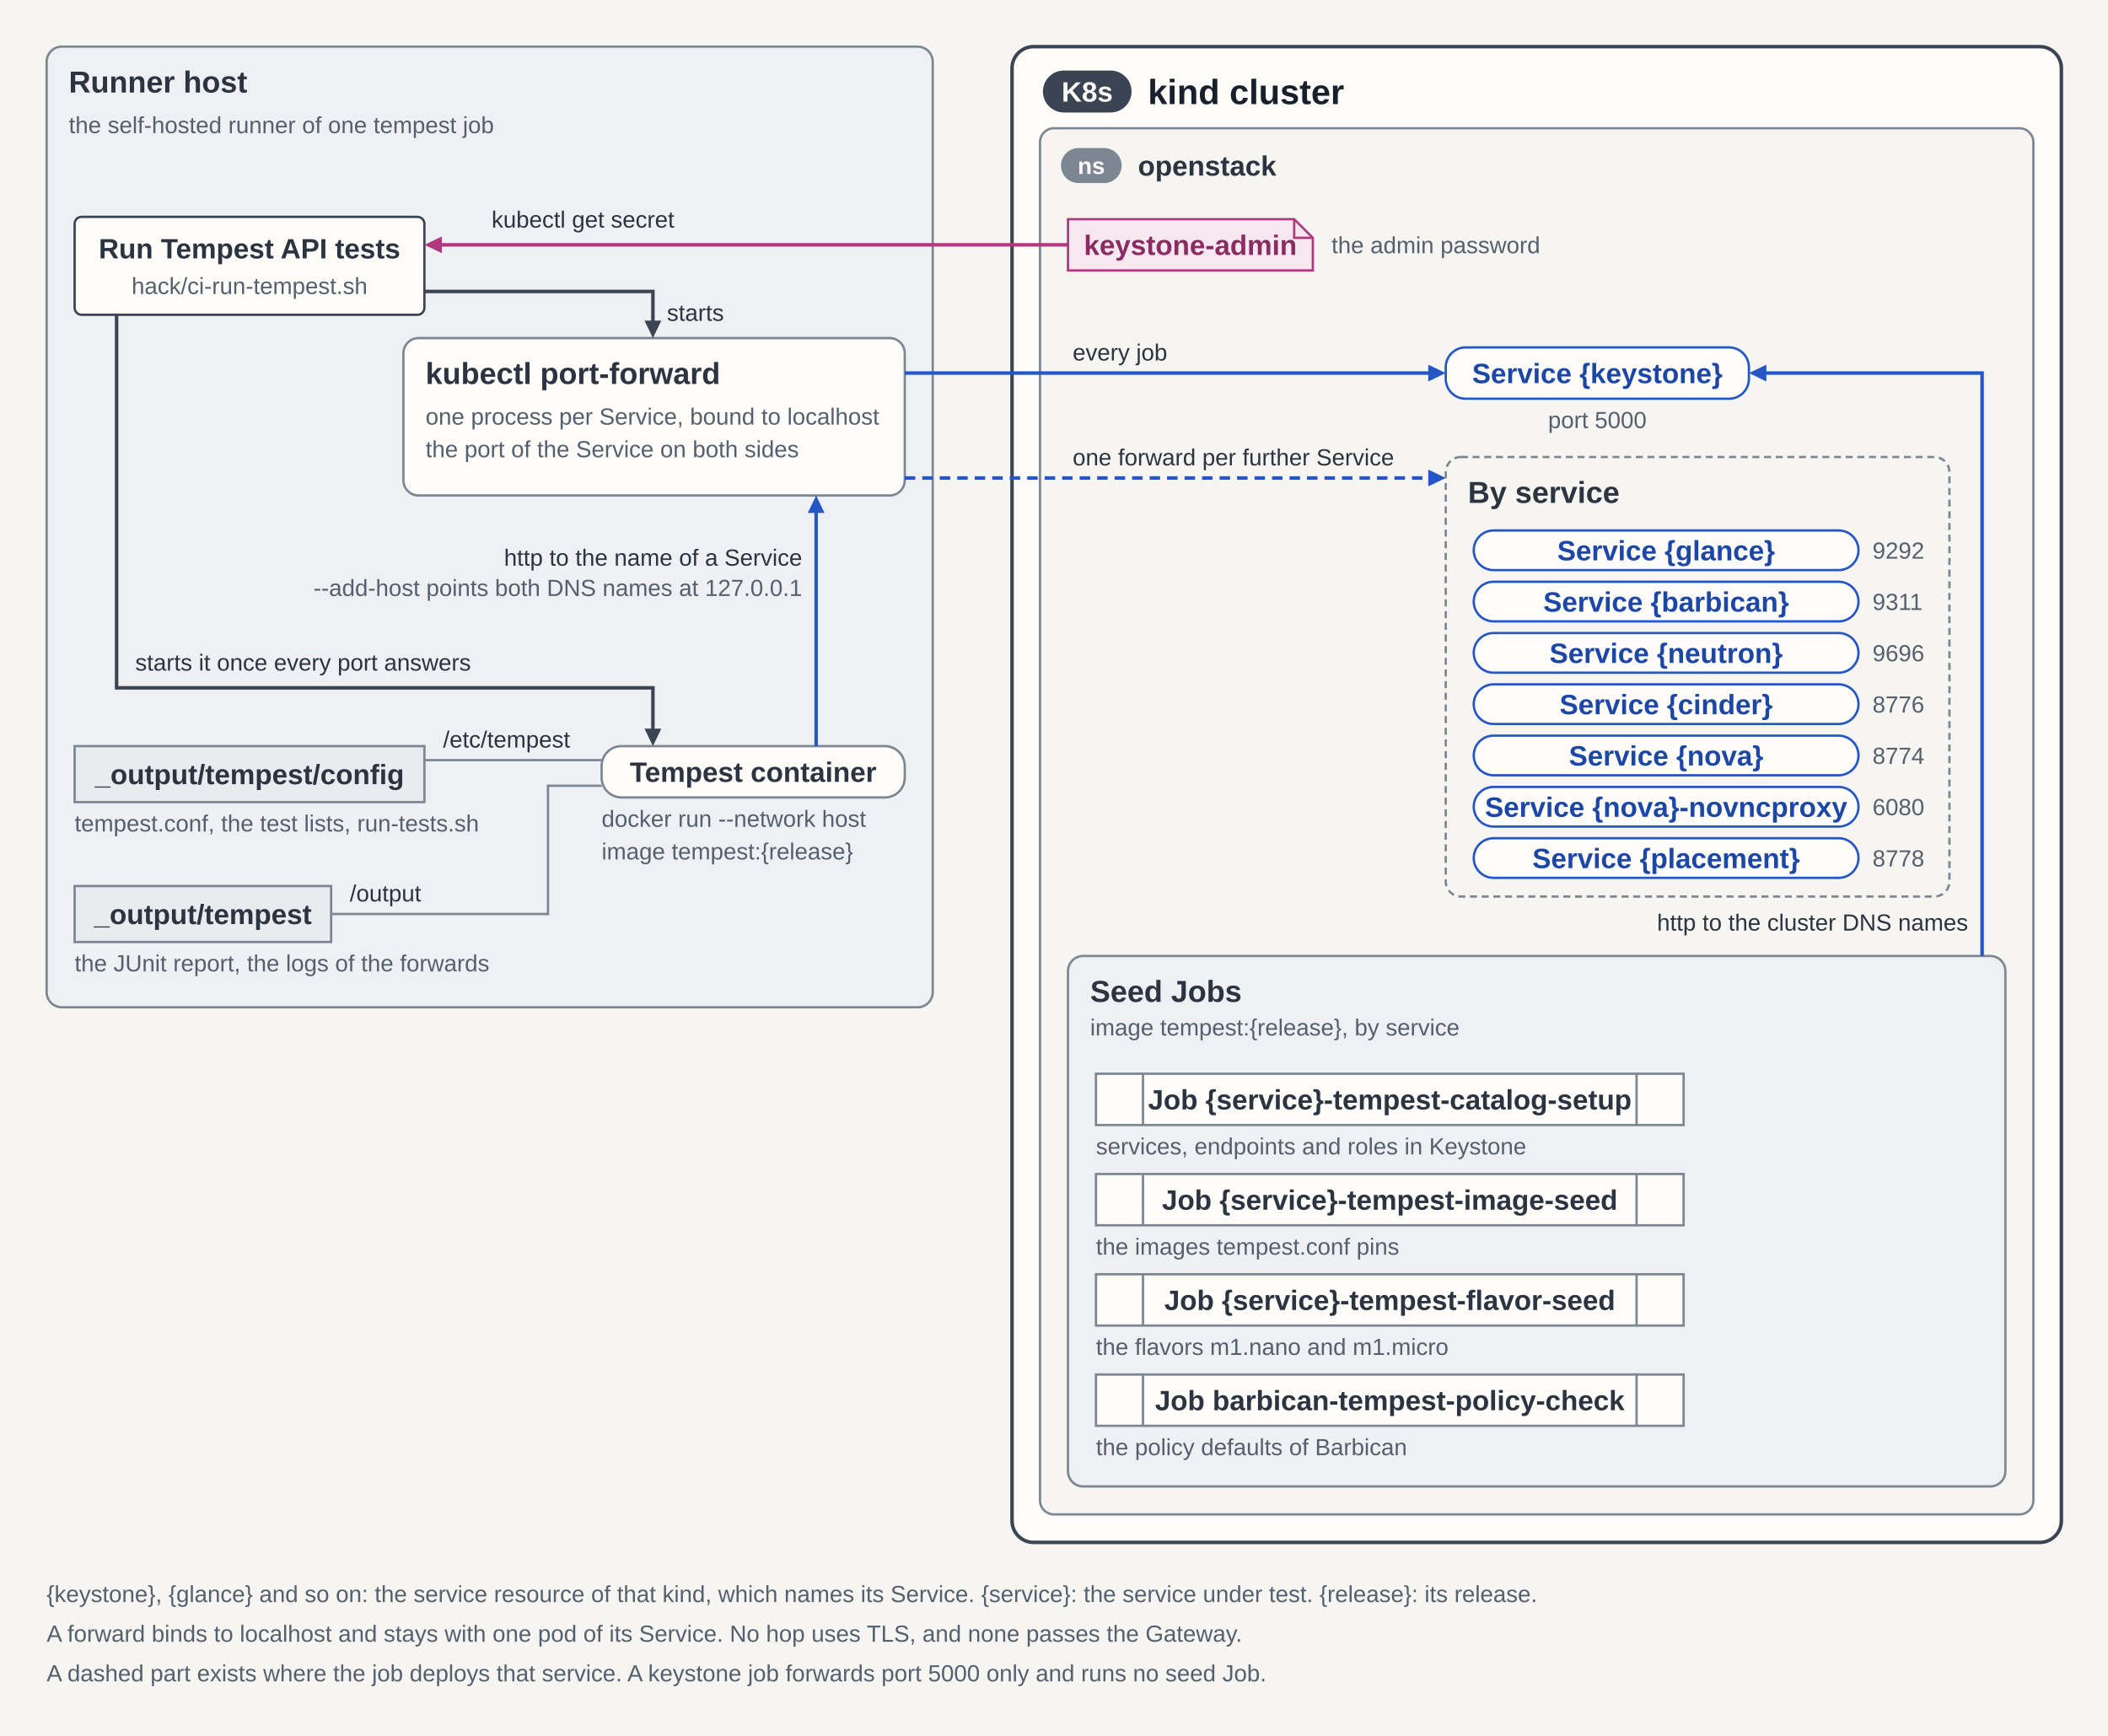
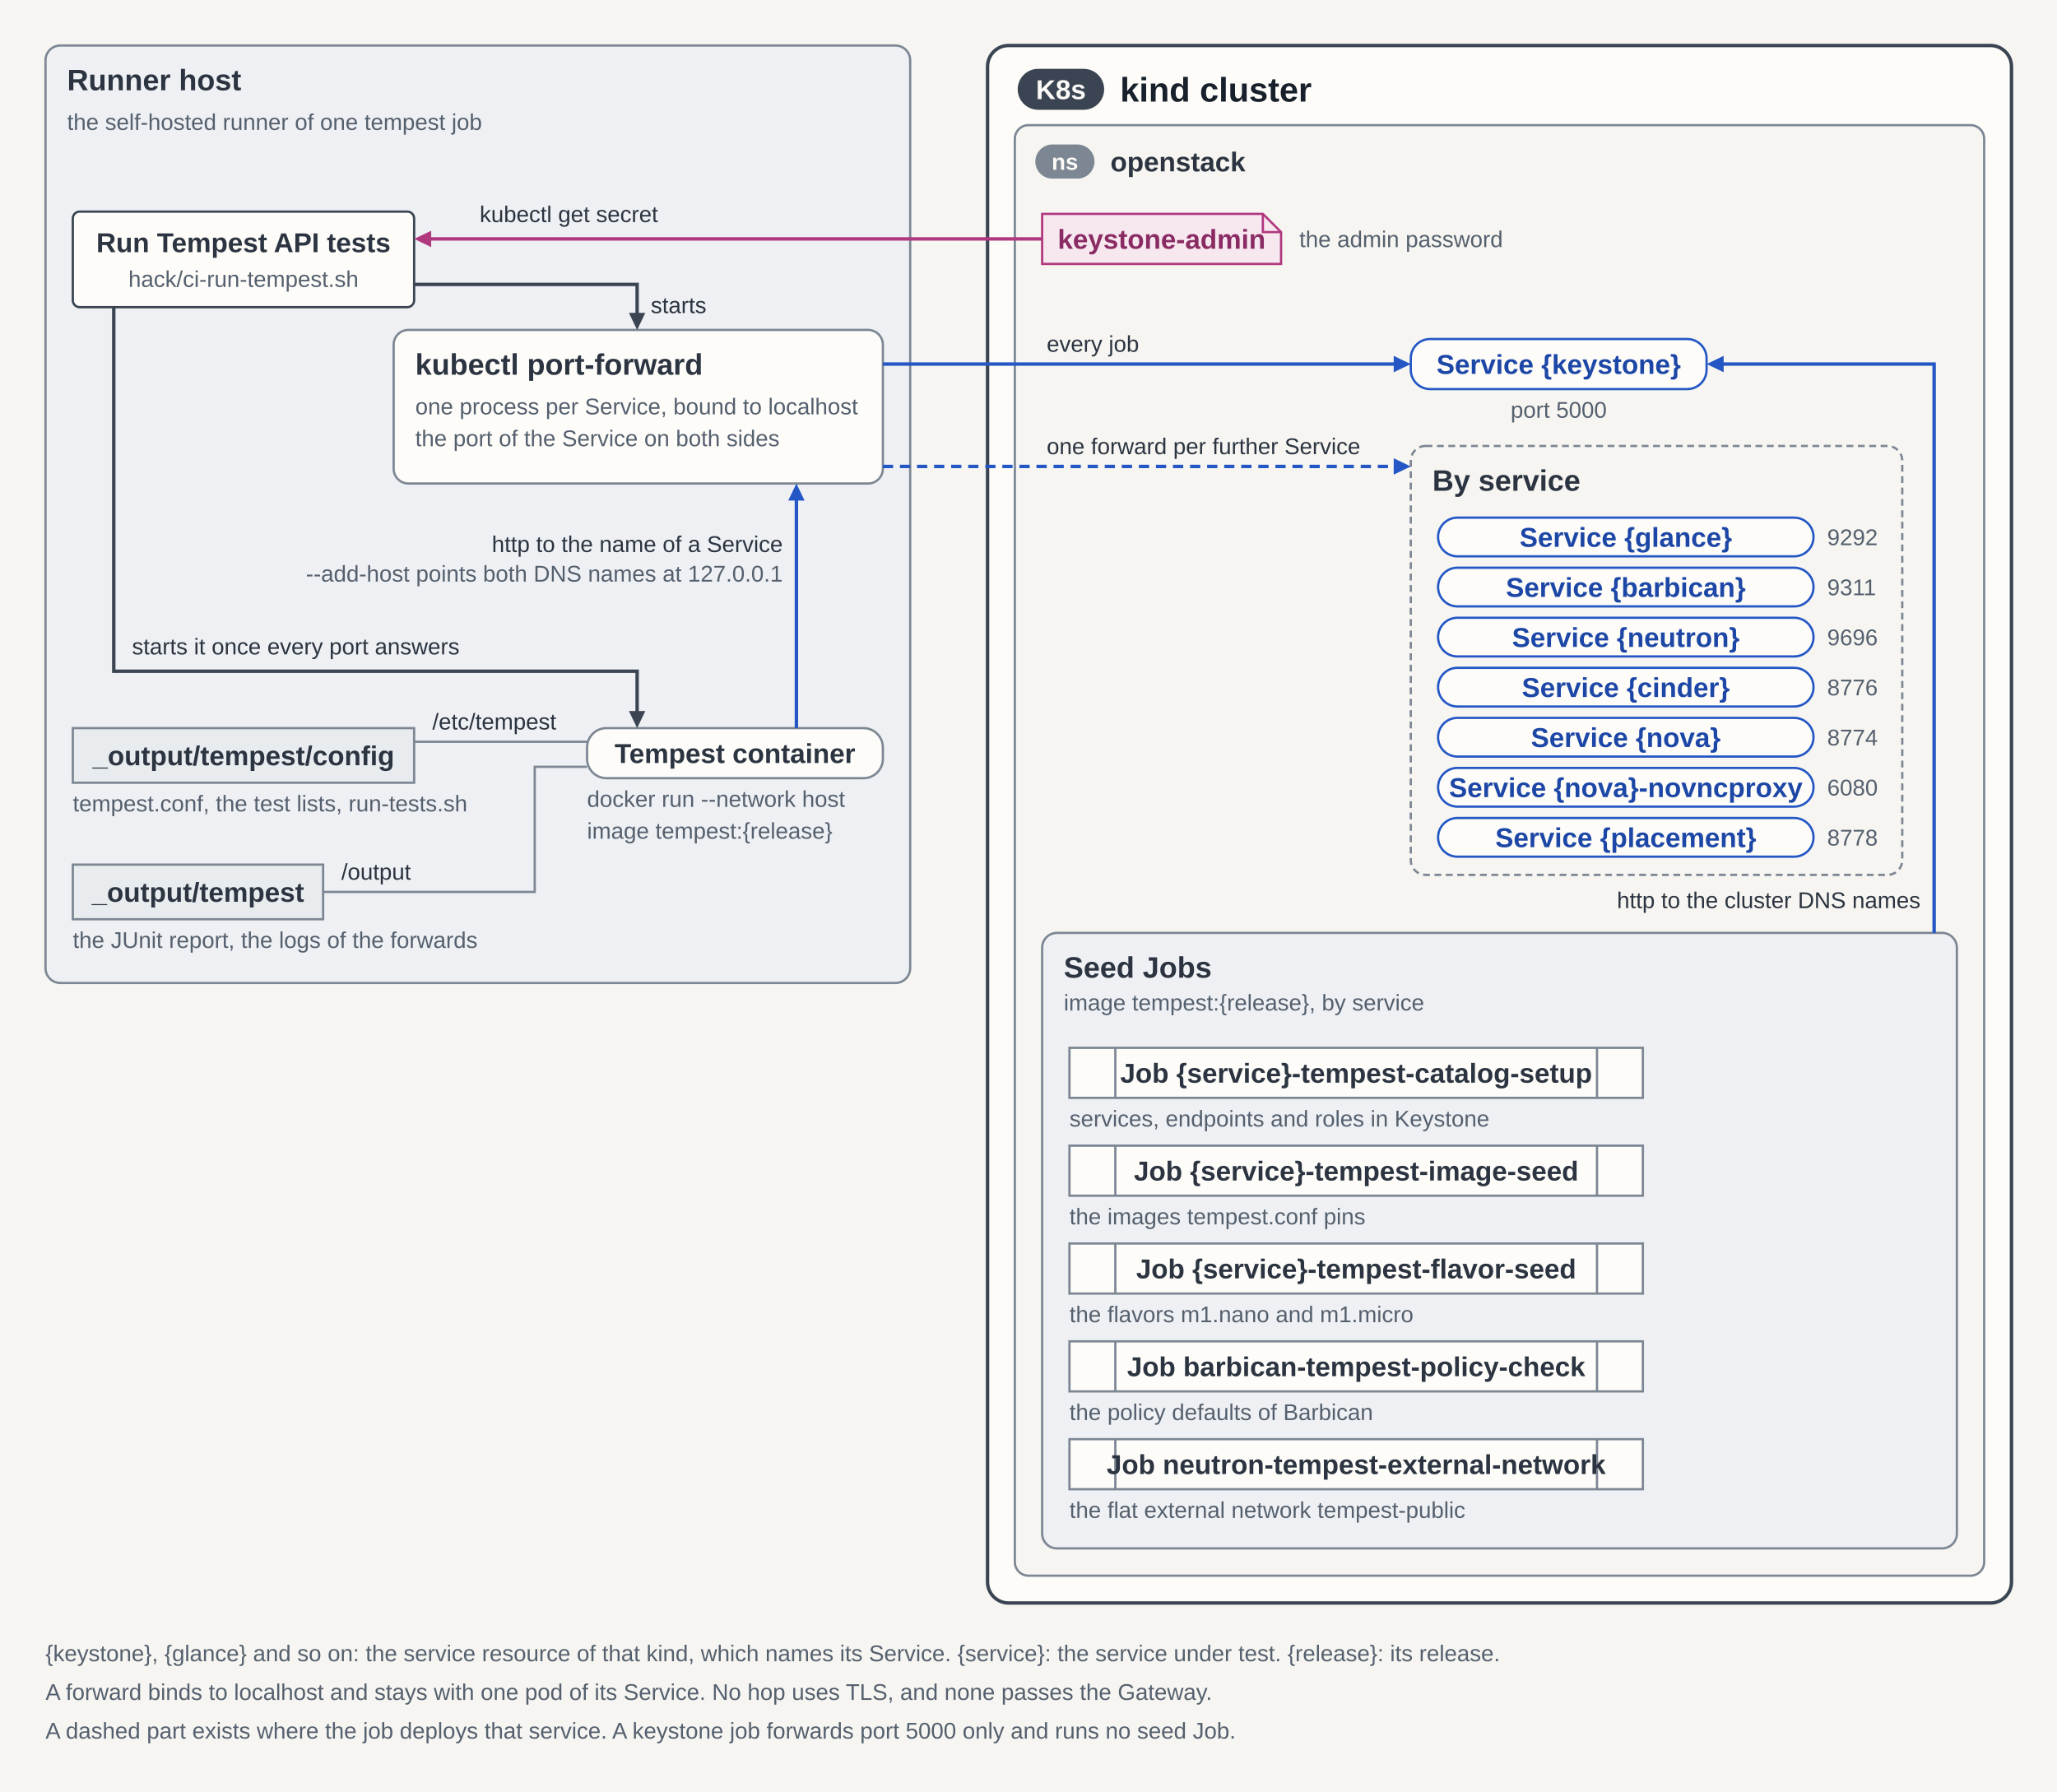
- <svg xmlns="http://www.w3.org/2000/svg" width="1808" height="1489" viewBox="0 0 1808 1489" font-family="'IBM Plex Sans', Arial, Helvetica, sans-serif" role="img" aria-label="Test bed of a Tempest job">
-   <rect width="1808" height="1489" fill="#F6F5F1" />
+ <svg xmlns="http://www.w3.org/2000/svg" width="1808" height="1575" viewBox="0 0 1808 1575" font-family="'IBM Plex Sans', Arial, Helvetica, sans-serif" role="img" aria-label="Test bed of a Tempest job">
+   <rect width="1808" height="1575" fill="#F6F5F1" />
  <rect x="40" y="40" width="760" height="824" rx="13" fill="#EEF0F3" stroke="#7D8794" stroke-width="2" />
  <text x="59" y="79.36" font-size="26" font-weight="700" fill="#2B3440">Runner host</text>
  <text x="59" y="114.2" font-size="20" font-weight="400" fill="#55606E">the self-hosted runner of one tempest job</text>
  <rect x="64" y="186" width="300" height="84" rx="6" fill="#FDFCF9" stroke="#3A4452" stroke-width="2" />
  <text x="214" y="221.64" font-size="24" font-weight="700" fill="#2B3440" text-anchor="middle">Run Tempest API tests</text>
  <text x="214" y="252.2" font-size="20" font-weight="400" fill="#55606E" text-anchor="middle">hack/ci-run-tempest.sh</text>
  <rect x="346" y="290" width="430" height="135" rx="13" fill="#FDFCF9" stroke="#7D8794" stroke-width="2" />
  <text x="365" y="329.36" font-size="26" font-weight="700" fill="#2B3440">kubectl port-forward</text>
  <text x="365" y="364.2" font-size="20" font-weight="400" fill="#55606E">one process per Service, bound to localhost</text>
  <text x="365" y="392.2" font-size="20" font-weight="400" fill="#55606E">the port of the Service on both sides</text>
  <rect x="516" y="640" width="260" height="44" rx="17" fill="#FDFCF9" stroke="#7D8794" stroke-width="2" />
  <text x="646" y="670.64" font-size="24" font-weight="600" fill="#2B3440" text-anchor="middle">Tempest container</text>
  <text x="516" y="709.2" font-size="20" font-weight="400" fill="#55606E">docker run --network host</text>
  <text x="516" y="737.2" font-size="20" font-weight="400" fill="#55606E">image tempest:{release}</text>
  <rect x="64" y="640" width="300" height="48" fill="#E9ECEF" stroke="#7D8794" stroke-width="2" />
  <text x="214" y="672.64" font-size="24" font-weight="600" fill="#2B3440" text-anchor="middle">_output/tempest/config</text>
  <text x="64" y="713.2" font-size="20" font-weight="400" fill="#55606E">tempest.conf, the test lists, run-tests.sh</text>
  <rect x="64" y="760" width="220" height="48" fill="#E9ECEF" stroke="#7D8794" stroke-width="2" />
  <text x="174" y="792.64" font-size="24" font-weight="600" fill="#2B3440" text-anchor="middle">_output/tempest</text>
  <text x="64" y="833.2" font-size="20" font-weight="400" fill="#55606E">the JUnit report, the logs of the forwards</text>
-   <rect x="868" y="40" width="900" height="1283" rx="18.5" fill="#FDFCF9" stroke="#3A4452" stroke-width="3" />
+   <rect x="868" y="40" width="900" height="1369" rx="18.5" fill="#FDFCF9" stroke="#3A4452" stroke-width="3" />
  <rect x="894.5" y="60.5" width="76" height="36" rx="18" fill="#3A4452" />
  <text x="932.5" y="87.14" font-size="24" font-weight="700" fill="#FBFAF7" text-anchor="middle">K8s</text>
  <text x="984.5" y="89.3" font-size="30" font-weight="700" fill="#17202B">kind cluster</text>
-   <rect x="892" y="110" width="852" height="1189" rx="12" fill="#F6F5F1" stroke="#7D8794" stroke-width="2" />
+   <rect x="892" y="110" width="852" height="1275" rx="12" fill="#F6F5F1" stroke="#7D8794" stroke-width="2" />
  <rect x="910" y="127" width="52" height="30" rx="15" fill="#7D8794" />
  <text x="936" y="149.2" font-size="20" font-weight="700" fill="#FBFAF7" text-anchor="middle">ns</text>
  <text x="976" y="150.64" font-size="24" font-weight="700" fill="#2B3440">openstack</text>
  <path d="M916 188 H1110 L1126 204 V232 H916 Z" fill="#F7E8F0" stroke="#B0387F" stroke-width="2" />
  <polyline points="1110,188 1110,204 1126,204" fill="none" stroke="#B0387F" stroke-width="2" />
  <text x="1021" y="218.64" font-size="24" font-weight="600" fill="#8A2B63" text-anchor="middle">keystone-admin</text>
  <text x="1142" y="217.2" font-size="20" font-weight="400" fill="#55606E">the admin password</text>
  <rect x="1240" y="298" width="260" height="44" rx="17" fill="#FDFCF9" stroke="#2457C5" stroke-width="2" />
  <text x="1370" y="328.64" font-size="24" font-weight="600" fill="#1D47A6" text-anchor="middle">Service {keystone}</text>
  <text x="1370" y="367.2" font-size="20" font-weight="400" fill="#55606E" text-anchor="middle">port 5000</text>
  <rect x="1240" y="392" width="432" height="377" rx="13" fill="none" stroke="#7D8794" stroke-width="2" stroke-dasharray="6 4" />
  <text x="1259" y="431.36" font-size="26" font-weight="700" fill="#2B3440">By service</text>
  <rect x="1264" y="455" width="330" height="34" rx="17" fill="#FDFCF9" stroke="#2457C5" stroke-width="2" />
  <text x="1429" y="480.64" font-size="24" font-weight="600" fill="#1D47A6" text-anchor="middle">Service {glance}</text>
  <text x="1606" y="479.2" font-size="20" font-weight="400" fill="#55606E">9292</text>
  <rect x="1264" y="499" width="330" height="34" rx="17" fill="#FDFCF9" stroke="#2457C5" stroke-width="2" />
  <text x="1429" y="524.64" font-size="24" font-weight="600" fill="#1D47A6" text-anchor="middle">Service {barbican}</text>
  <text x="1606" y="523.2" font-size="20" font-weight="400" fill="#55606E">9311</text>
  <rect x="1264" y="543" width="330" height="34" rx="17" fill="#FDFCF9" stroke="#2457C5" stroke-width="2" />
  <text x="1429" y="568.64" font-size="24" font-weight="600" fill="#1D47A6" text-anchor="middle">Service {neutron}</text>
  <text x="1606" y="567.2" font-size="20" font-weight="400" fill="#55606E">9696</text>
  <rect x="1264" y="587" width="330" height="34" rx="17" fill="#FDFCF9" stroke="#2457C5" stroke-width="2" />
  <text x="1429" y="612.64" font-size="24" font-weight="600" fill="#1D47A6" text-anchor="middle">Service {cinder}</text>
  <text x="1606" y="611.2" font-size="20" font-weight="400" fill="#55606E">8776</text>
  <rect x="1264" y="631" width="330" height="34" rx="17" fill="#FDFCF9" stroke="#2457C5" stroke-width="2" />
  <text x="1429" y="656.64" font-size="24" font-weight="600" fill="#1D47A6" text-anchor="middle">Service {nova}</text>
  <text x="1606" y="655.2" font-size="20" font-weight="400" fill="#55606E">8774</text>
  <rect x="1264" y="675" width="330" height="34" rx="17" fill="#FDFCF9" stroke="#2457C5" stroke-width="2" />
  <text x="1429" y="700.64" font-size="24" font-weight="600" fill="#1D47A6" text-anchor="middle">Service {nova}-novncproxy</text>
  <text x="1606" y="699.2" font-size="20" font-weight="400" fill="#55606E">6080</text>
  <rect x="1264" y="719" width="330" height="34" rx="17" fill="#FDFCF9" stroke="#2457C5" stroke-width="2" />
  <text x="1429" y="744.64" font-size="24" font-weight="600" fill="#1D47A6" text-anchor="middle">Service {placement}</text>
  <text x="1606" y="743.2" font-size="20" font-weight="400" fill="#55606E">8778</text>
-   <rect x="916" y="820" width="804" height="455" rx="13" fill="#EEF0F3" stroke="#7D8794" stroke-width="2" />
+   <rect x="916" y="820" width="804" height="541" rx="13" fill="#EEF0F3" stroke="#7D8794" stroke-width="2" />
  <text x="935" y="859.36" font-size="26" font-weight="700" fill="#2B3440">Seed Jobs</text>
  <text x="935" y="888.2" font-size="20" font-weight="400" fill="#55606E">image tempest:{release}, by service</text>
  <rect x="940" y="921" width="504" height="44" fill="#FDFCF9" stroke="#7D8794" stroke-width="2" />
  <path d="M980.32 921 V965 M1403.68 921 V965" fill="none" stroke="#7D8794" stroke-width="2" />
  <text x="1192" y="951.64" font-size="24" font-weight="600" fill="#2B3440" text-anchor="middle">Job {service}-tempest-catalog-setup</text>
  <text x="940" y="990.2" font-size="20" font-weight="400" fill="#55606E">services, endpoints and roles in Keystone</text>
  <rect x="940" y="1007" width="504" height="44" fill="#FDFCF9" stroke="#7D8794" stroke-width="2" />
  <path d="M980.32 1007 V1051 M1403.68 1007 V1051" fill="none" stroke="#7D8794" stroke-width="2" />
  <text x="1192" y="1037.64" font-size="24" font-weight="600" fill="#2B3440" text-anchor="middle">Job {service}-tempest-image-seed</text>
  <text x="940" y="1076.2" font-size="20" font-weight="400" fill="#55606E">the images tempest.conf pins</text>
  <rect x="940" y="1093" width="504" height="44" fill="#FDFCF9" stroke="#7D8794" stroke-width="2" />
  <path d="M980.32 1093 V1137 M1403.68 1093 V1137" fill="none" stroke="#7D8794" stroke-width="2" />
  <text x="1192" y="1123.64" font-size="24" font-weight="600" fill="#2B3440" text-anchor="middle">Job {service}-tempest-flavor-seed</text>
  <text x="940" y="1162.2" font-size="20" font-weight="400" fill="#55606E">the flavors m1.nano and m1.micro</text>
  <rect x="940" y="1179" width="504" height="44" fill="#FDFCF9" stroke="#7D8794" stroke-width="2" />
  <path d="M980.32 1179 V1223 M1403.68 1179 V1223" fill="none" stroke="#7D8794" stroke-width="2" />
  <text x="1192" y="1209.64" font-size="24" font-weight="600" fill="#2B3440" text-anchor="middle">Job barbican-tempest-policy-check</text>
  <text x="940" y="1248.2" font-size="20" font-weight="400" fill="#55606E">the policy defaults of Barbican</text>
+   <rect x="940" y="1265" width="504" height="44" fill="#FDFCF9" stroke="#7D8794" stroke-width="2" />
+   <path d="M980.32 1265 V1309 M1403.68 1265 V1309" fill="none" stroke="#7D8794" stroke-width="2" />
+   <text x="1192" y="1295.64" font-size="24" font-weight="600" fill="#2B3440" text-anchor="middle">Job neutron-tempest-external-network</text>
+   <text x="940" y="1334.2" font-size="20" font-weight="400" fill="#55606E">the flat external network tempest-public</text>
  <polyline points="916,210 374.5,210" fill="none" stroke="#B0387F" stroke-width="3" />
  <polygon points="364,210 379,202.8 379,217.2" fill="#B0387F" />
  <text x="500" y="195.2" font-size="20" font-weight="400" fill="#2B3440" text-anchor="middle">kubectl get secret</text>
  <polyline points="364,250 560,250 560,279.5" fill="none" stroke="#3A4452" stroke-width="3" />
  <polygon points="560,290 552.8,275 567.2,275" fill="#3A4452" />
  <text x="572" y="275.2" font-size="20" font-weight="400" fill="#2B3440">starts</text>
  <polyline points="100,270 100,590 560,590 560,629.5" fill="none" stroke="#3A4452" stroke-width="3" />
  <polygon points="560,640 552.8,625 567.2,625" fill="#3A4452" />
  <text x="116" y="575.2" font-size="20" font-weight="400" fill="#2B3440">starts it once every port answers</text>
  <polyline points="700,640 700,435.5" fill="none" stroke="#2457C5" stroke-width="3" />
  <polygon points="700,425 707.2,440 692.8,440" fill="#2457C5" />
  <text x="688" y="485.2" font-size="20" font-weight="400" fill="#2B3440" text-anchor="end">http to the name of a Service</text>
  <text x="688" y="511.2" font-size="20" font-weight="400" fill="#55606E" text-anchor="end">--add-host points both DNS names at 127.0.0.1</text>
  <polyline points="364,652 516,652" fill="none" stroke="#7D8794" stroke-width="2" />
  <text x="380" y="641.2" font-size="20" font-weight="400" fill="#2B3440">/etc/tempest</text>
  <polyline points="284,784 470,784 470,674 516,674" fill="none" stroke="#7D8794" stroke-width="2" />
  <text x="300" y="773.2" font-size="20" font-weight="400" fill="#2B3440">/output</text>
  <polyline points="776,320 1229.5,320" fill="none" stroke="#2457C5" stroke-width="3" />
  <polygon points="1240,320 1225,327.2 1225,312.8" fill="#2457C5" />
  <text x="920" y="309.2" font-size="20" font-weight="400" fill="#2B3440">every job</text>
  <polyline points="776,410 1229.5,410" fill="none" stroke="#2457C5" stroke-width="3" stroke-dasharray="9 6" />
  <polygon points="1240,410 1225,417.2 1225,402.8" fill="#2457C5" />
  <text x="920" y="399.2" font-size="20" font-weight="400" fill="#2B3440">one forward per further Service</text>
  <polyline points="1700,820 1700,320 1510.5,320" fill="none" stroke="#2457C5" stroke-width="3" />
  <polygon points="1500,320 1515,312.8 1515,327.2" fill="#2457C5" />
  <text x="1688" y="798.2" font-size="20" font-weight="400" fill="#2B3440" text-anchor="end">http to the cluster DNS names</text>
-   <text x="40" y="1374.2" font-size="20" font-weight="400" fill="#55606E">{keystone}, {glance} and so on: the service resource of that kind, which names its Service. {service}: the service under test. {release}: its release.</text>
-   <text x="40" y="1408.2" font-size="20" font-weight="400" fill="#55606E">A forward binds to localhost and stays with one pod of its Service. No hop uses TLS, and none passes the Gateway.</text>
-   <text x="40" y="1442.2" font-size="20" font-weight="400" fill="#55606E">A dashed part exists where the job deploys that service. A keystone job forwards port 5000 only and runs no seed Job.</text>
+   <text x="40" y="1460.2" font-size="20" font-weight="400" fill="#55606E">{keystone}, {glance} and so on: the service resource of that kind, which names its Service. {service}: the service under test. {release}: its release.</text>
+   <text x="40" y="1494.2" font-size="20" font-weight="400" fill="#55606E">A forward binds to localhost and stays with one pod of its Service. No hop uses TLS, and none passes the Gateway.</text>
+   <text x="40" y="1528.2" font-size="20" font-weight="400" fill="#55606E">A dashed part exists where the job deploys that service. A keystone job forwards port 5000 only and runs no seed Job.</text>
</svg>
